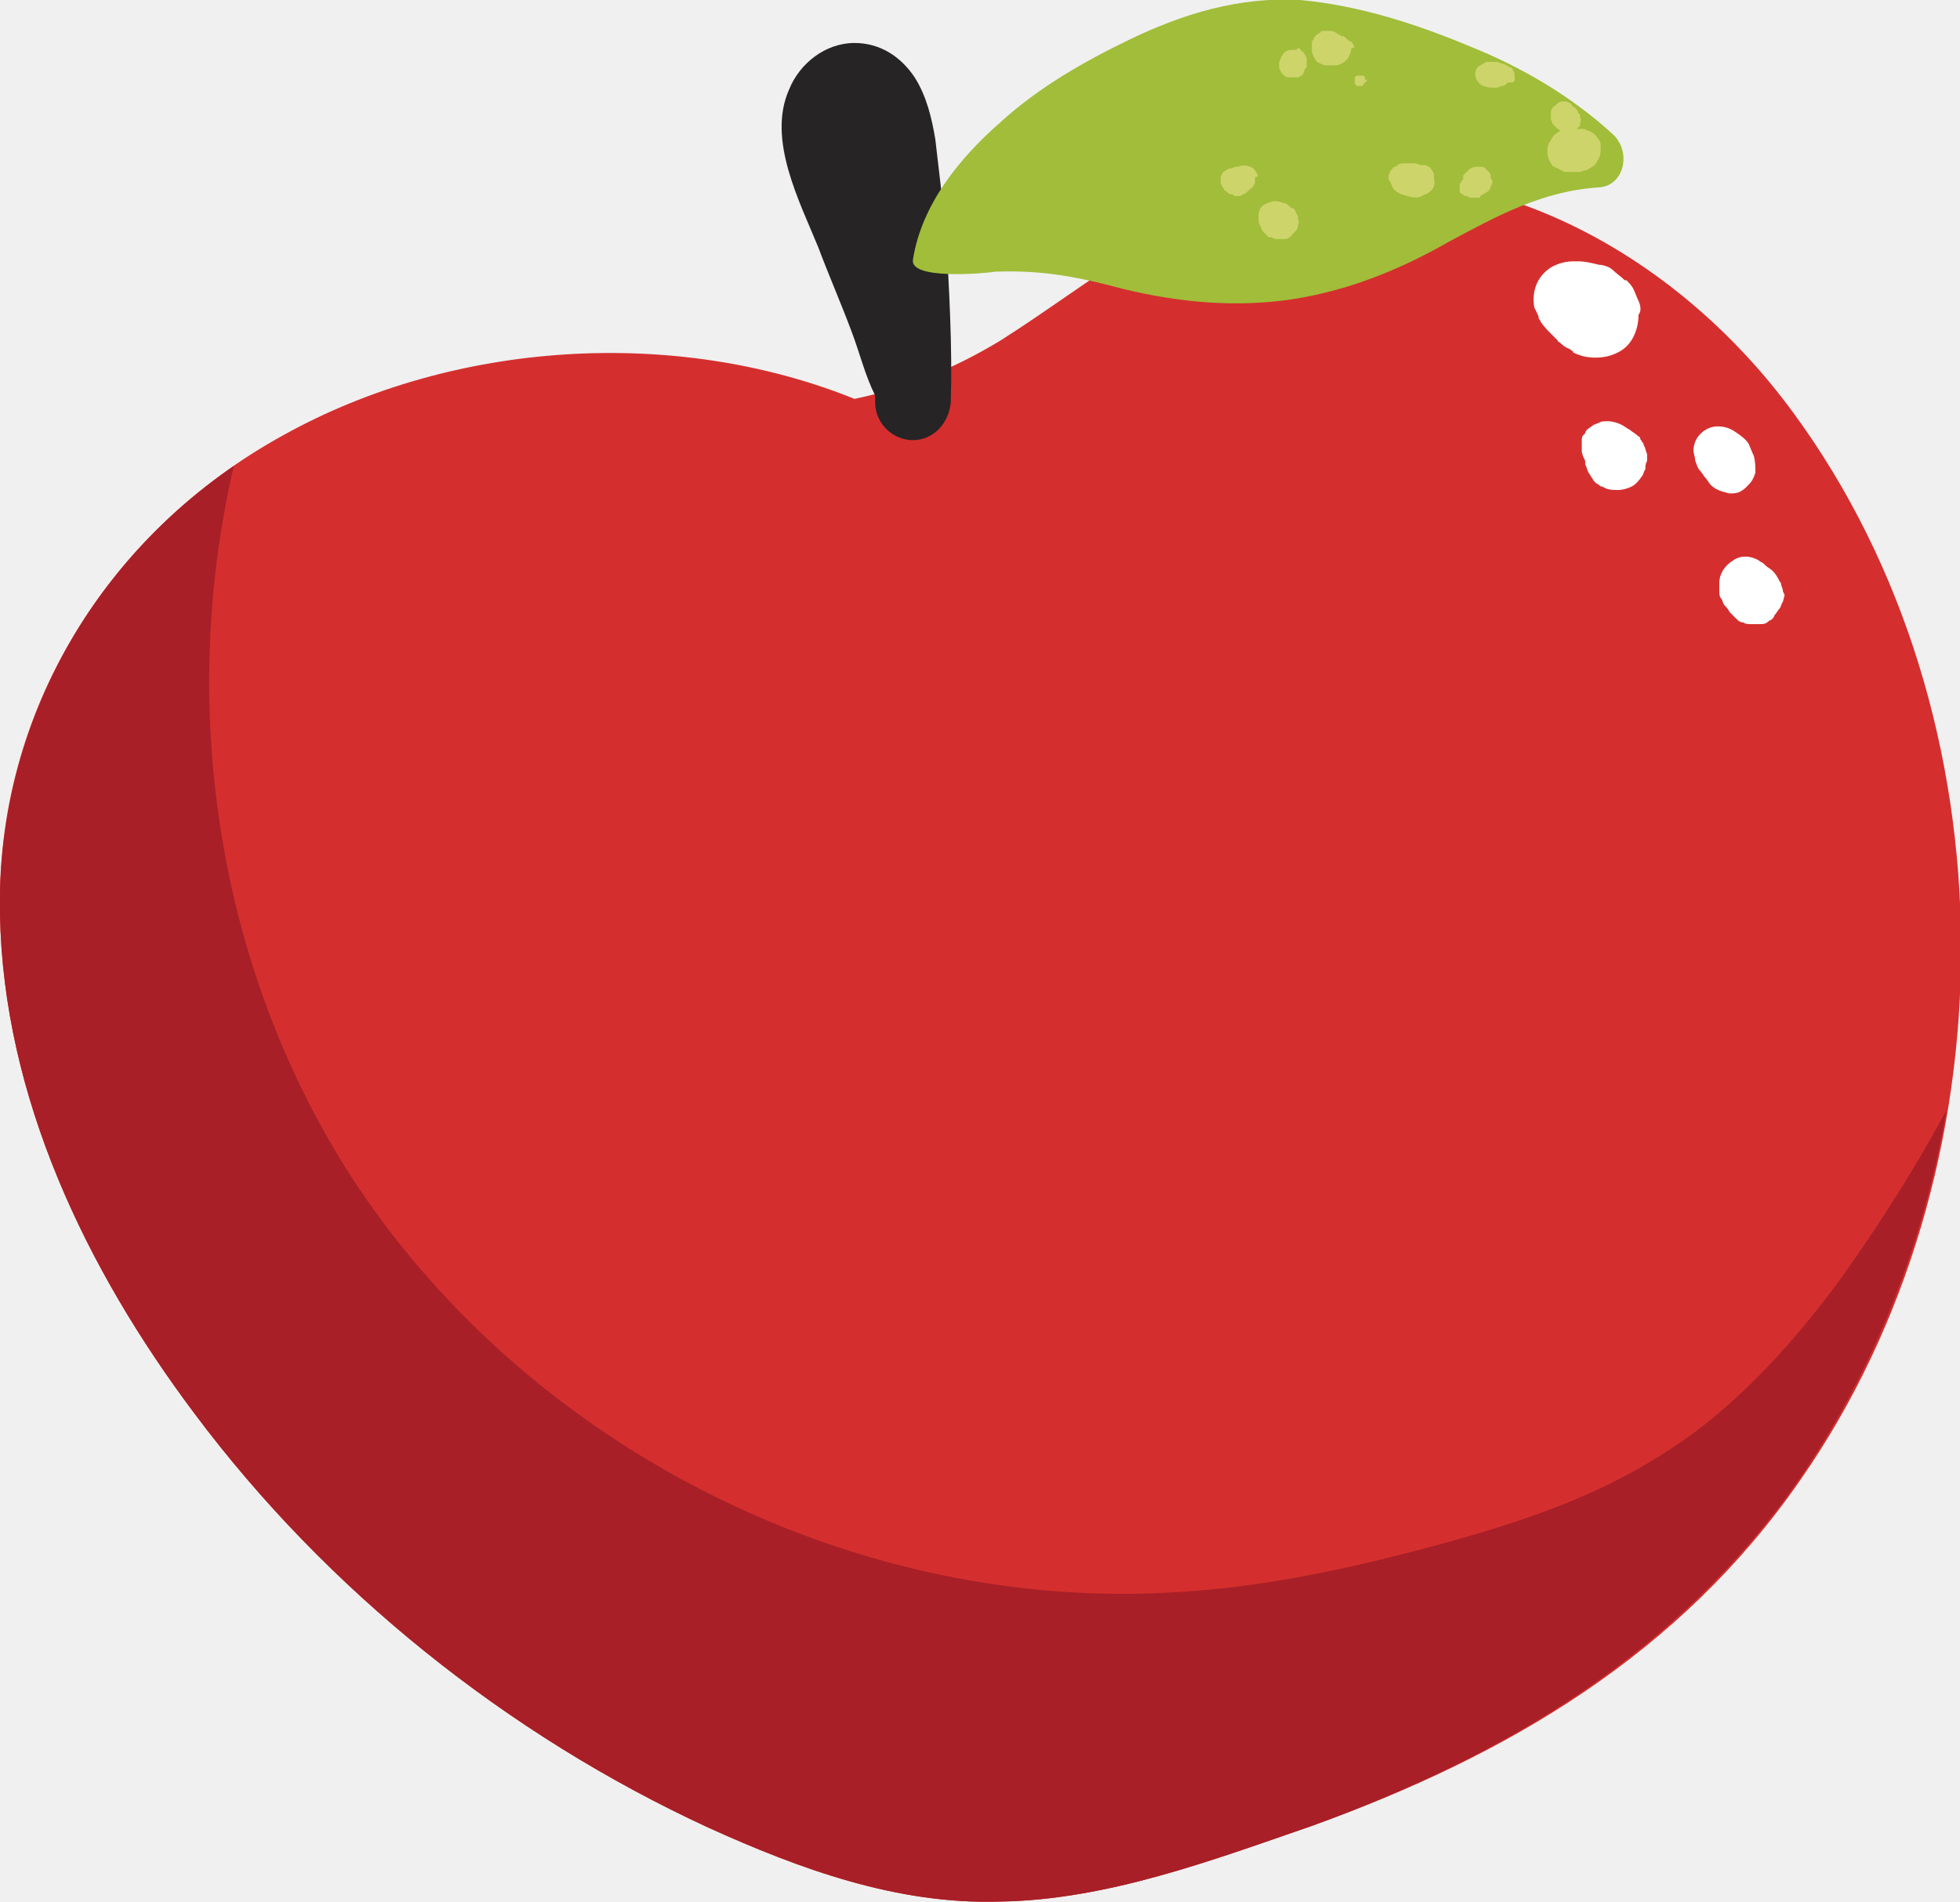
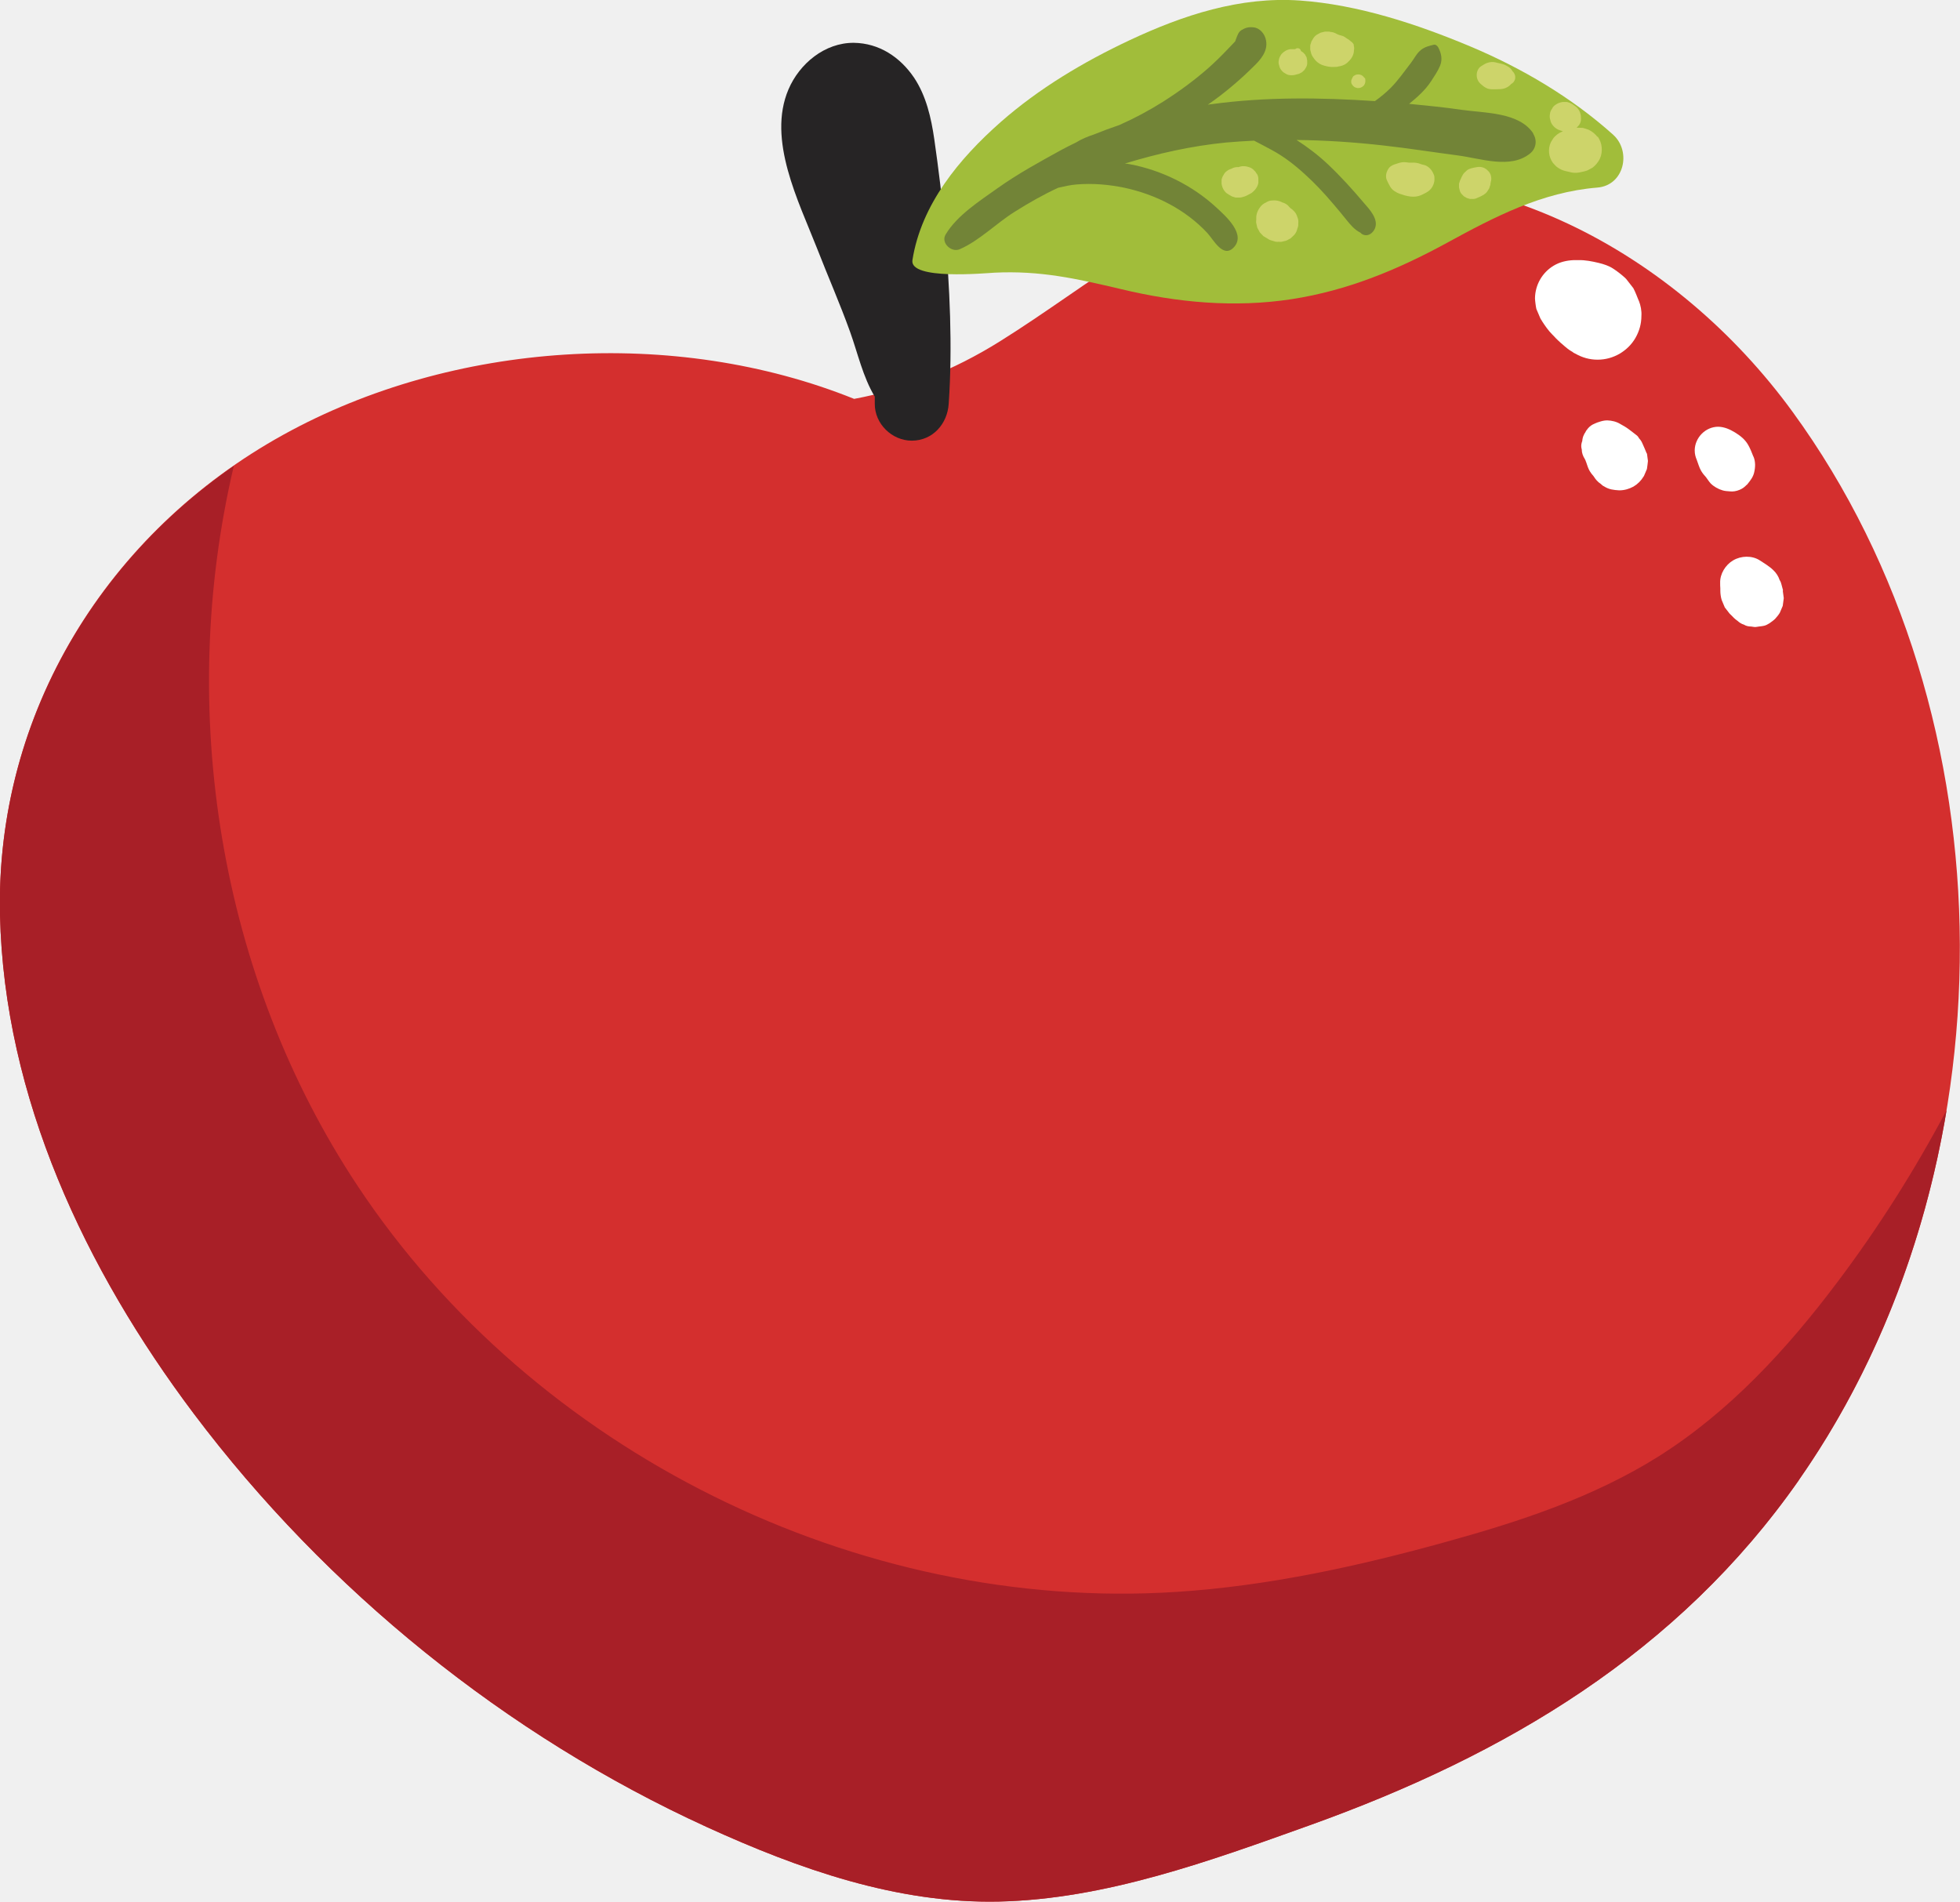
- <svg xmlns="http://www.w3.org/2000/svg" version="1.1" id="Layer_1" x="0px" y="0px" viewBox="0 0 114 110.6" style="enable-background:new 0 0 114 110.6;" xml:space="preserve">
-   <style type="text/css">
- 	.st0{fill:#D42F2E;}
- 	.st1{fill:#262425;}
- 	.st2{fill:#A1BD3A;}
- 	.st3{fill:#CDD46A;}
- 	.st4{fill:#A81F27;}
- 	.st5{fill:#FFFFFF;}
- </style>
-   <g id="Apple">
-     <path id="Skin" class="st0" d="M74.4,10.9c-6.2,1.4-11,5.6-16.2,8.9c-2.8,1.7-5.6,2.8-8.5,3.4c-10.4-4.2-23.3-3.4-33.2,2.1   C6.3,30.9-0.3,41.4,0,53.2c0.2,10.6,5,20.6,11.3,29c7.7,10.3,18.2,18.7,29.9,24.1c5.3,2.4,11,4.5,17,4.3c6.2-0.1,12.3-2.4,18.1-4.4   c11.4-4.1,21.4-10,28.4-20.1c12.5-17.9,12.6-44.4-0.4-62.1C97.5,14.7,86.1,8.3,74.4,10.9z" />
-     <path id="Stem" class="st1" d="M55,13.3c-0.2-1.8-0.4-3.5-0.6-5.2c-0.2-1.2-0.5-2.5-1.2-3.6c-0.8-1.2-2-2-3.5-2   c-1.7,0-3.2,1.2-3.8,2.7c-1.3,2.9,0.6,6.5,1.7,9.2c0.6,1.6,1.3,3.2,1.9,4.8c0.5,1.3,0.8,2.6,1.4,3.8c0,0.1,0,0.3,0,0.4   c0,1.2,1,2.2,2.2,2.2c1.2,0,2.1-1,2.2-2.2C55.4,20.1,55.2,16.7,55,13.3z" />
-     <path id="Leaf" class="st2" d="M93.8,7.8c-2.4-2.2-5.3-3.9-8.3-5.1C82.4,1.4,79,0.3,75.6,0c-3.5-0.2-6.8,0.8-9.9,2.3   c-2.7,1.3-5.3,2.8-7.5,4.8c-2.4,2.1-4.6,4.8-5.1,8c-0.2,1.2,4.2,0.8,4.8,0.7c2.7-0.1,4.8,0.3,7.4,1c3.3,0.8,6.6,1.1,9.9,0.6   c3.2-0.5,6.2-1.7,9-3.3c2.8-1.5,5.5-3,8.8-3.2C94.5,10.8,94.9,8.8,93.8,7.8z M89.2,7.8c-0.8-1.2-2.8-1.2-4.2-1.4   C84,6.2,83,6.1,82,6c0.5-0.4,1-0.8,1.3-1.3c0.2-0.3,0.4-0.6,0.5-0.9c0.1-0.4,0.1-0.7-0.1-1.1c0-0.1-0.1-0.2-0.2-0.1   c-0.3,0.1-0.5,0.1-0.8,0.3c-0.2,0.2-0.4,0.5-0.6,0.8c-0.4,0.5-0.7,1-1.1,1.4c-0.3,0.3-0.6,0.5-0.9,0.8c-3.2-0.2-6.4-0.2-9.5,0.2   c-0.1,0-0.1,0-0.2,0c0.5-0.3,0.9-0.7,1.4-1.1c0.5-0.4,0.9-0.8,1.4-1.3c0.4-0.4,0.8-1,0.5-1.6c-0.1-0.3-0.4-0.5-0.7-0.5   c-0.3,0-0.5,0-0.7,0.2C72.1,1.8,72,1.9,72,2.1c0,0,0,0,0,0c0,0.1-0.1,0.4-0.1,0.3c0,0.1-0.3,0.4-0.5,0.5c-0.3,0.4-0.7,0.7-1.1,1.1   c-0.8,0.7-1.7,1.4-2.6,2c-0.8,0.5-1.7,1-2.5,1.3c-0.5,0.2-1,0.4-1.5,0.6c-0.4,0.1-0.7,0.3-1,0.5c-0.3,0.1-0.6,0.3-0.8,0.4   c-1.3,0.7-2.5,1.4-3.7,2.2c-1.1,0.7-2.4,1.6-3,2.7c-0.3,0.5,0.3,1.1,0.8,0.9C57,14,58,13,59,12.3c0.8-0.5,1.7-1,2.5-1.4   c0.3-0.1,0.7-0.2,1.1-0.2c0.9-0.1,1.9,0,2.8,0.2c1.8,0.4,3.6,1.3,4.8,2.6c0.4,0.4,0.9,1.5,1.5,0.8c0.8-0.8-0.5-1.8-1-2.3   c-1.4-1.3-3.2-2.2-5-2.5c-0.1,0-0.2,0-0.3,0c1.9-0.6,3.8-1,5.9-1.2c0.5-0.1,1.1-0.1,1.6-0.1c0.3,0.2,0.7,0.4,1,0.5   c0.7,0.4,1.3,0.9,1.9,1.4c0.6,0.5,1.1,1.1,1.6,1.7c0.3,0.3,0.5,0.6,0.8,0.9c0.2,0.3,0.5,0.6,0.8,0.8c0,0,0,0,0,0   c0.1,0.1,0.2,0.1,0.3,0.1c0.2,0,0.4-0.2,0.5-0.4c0.2-0.6-0.3-1.1-0.7-1.5c-0.7-0.8-1.3-1.5-2.1-2.2c-0.6-0.5-1.2-1-1.8-1.4   c1.7,0,3.4,0.1,5,0.3c1.5,0.2,2.9,0.4,4.3,0.6c1.3,0.2,3.1,0.8,4.2-0.1C89.4,8.6,89.4,8.1,89.2,7.8z" />
-     <path id="Reflection" class="st3" d="M78.7,2.6c0-0.1-0.1-0.2-0.2-0.2c0,0-0.1-0.1-0.2-0.1c0,0,0,0,0.1,0c0,0-0.1,0-0.1-0.1   c0,0,0,0,0,0c0,0,0,0,0,0c-0.1,0-0.1-0.1-0.2-0.1c-0.1,0-0.1,0-0.2-0.1c-0.1,0-0.1,0-0.2-0.1c0,0,0.1,0,0.1,0.1h0   c-0.1-0.1-0.2-0.2-0.4-0.2c0,0-0.1,0-0.1,0c-0.1,0-0.2,0-0.3,0c-0.1,0-0.2,0-0.2,0.1c-0.1,0-0.1,0.1-0.2,0.1   c-0.1,0.1-0.2,0.2-0.2,0.3c-0.1,0.1-0.1,0.1-0.1,0.2c0,0.1,0,0.2,0,0.2c0,0.1,0,0.2,0,0.3c0,0.1,0.1,0.2,0.1,0.3   c0.1,0.1,0.1,0.2,0.2,0.3c0.2,0.1,0.4,0.2,0.5,0.2c0.2,0,0.3,0,0.5,0c0,0,0.1,0,0.1,0c0.2,0,0.3-0.1,0.5-0.2c0,0,0.1-0.1,0.2-0.2   c0.1-0.2,0.2-0.4,0.2-0.6C78.8,2.8,78.8,2.7,78.7,2.6z M79.4,4.5C79.3,4.5,79.3,4.5,79.4,4.5c-0.1-0.1-0.1-0.1-0.1-0.1   c0,0-0.1,0-0.1,0c0,0-0.1,0-0.1,0c0,0-0.1,0-0.1,0c0,0-0.1,0-0.1,0c0,0-0.1,0.1-0.1,0.1c0,0,0,0,0,0c0,0,0,0,0,0c0,0,0,0,0,0   c0,0,0,0,0,0c0,0,0,0,0,0c0,0,0,0,0,0c0,0,0,0,0,0.1c0,0,0,0.1,0,0.1c0,0,0,0.1,0,0.1c0,0,0,0.1,0,0.1c0,0,0,0,0,0c0,0,0,0,0,0   c0,0,0,0,0,0c0,0,0.1,0,0.1,0.1c0,0,0.1,0,0.1,0c0,0,0.1,0,0.1,0c0,0,0.1,0,0.1,0c0,0,0.1,0,0.1-0.1c0,0,0,0,0.1-0.1l0.1-0.1   c0,0,0-0.1,0-0.1C79.4,4.7,79.4,4.7,79.4,4.5C79.4,4.6,79.4,4.6,79.4,4.5z M83.4,10.1c-0.1-0.2-0.2-0.4-0.5-0.5c0,0-0.1,0-0.1,0   c0,0,0,0-0.1,0c0,0,0,0-0.1,0c-0.2-0.1-0.3-0.1-0.5-0.1c0,0-0.1,0-0.1,0c-0.1,0-0.3,0-0.4,0c-0.2,0-0.3,0.1-0.4,0.1   c0.1,0,0.1,0,0.2,0c-0.1,0-0.2,0.1-0.3,0.1c-0.1,0.1-0.1,0.1-0.2,0.2c-0.1,0.2-0.2,0.4-0.1,0.6c0.1,0.1,0.1,0.2,0.2,0.4   c0.1,0.2,0.3,0.3,0.5,0.4c0.4,0.1,0.8,0.3,1.2,0.1c0.1-0.1,0.3-0.1,0.4-0.2c0.3-0.2,0.4-0.5,0.3-0.8C83.4,10.2,83.4,10.2,83.4,10.1   z M86.7,10.2c0-0.1-0.1-0.2-0.1-0.2c-0.1-0.1-0.1-0.1-0.2-0.2c-0.1-0.1-0.2-0.1-0.4-0.1c0,0-0.1,0-0.1,0c-0.2,0-0.4,0.1-0.5,0.2   c-0.1,0.1-0.1,0.1-0.2,0.2c0,0,0,0,0,0c-0.1,0.1-0.1,0.1-0.1,0.2c0,0,0,0,0,0.1c0,0,0,0.1-0.1,0.1c0,0.1,0,0.1-0.1,0.2   c0,0.1,0,0.1,0,0.2c0,0.1,0,0.1,0,0.2c0,0.1,0.1,0.2,0.2,0.2c0,0.1,0.1,0.1,0.2,0.1c0.1,0,0.1,0.1,0.2,0.1c0.1,0,0.1,0,0.2,0   c0.1,0,0.2,0,0.3,0c0,0,0.1,0,0.1-0.1c0.2-0.1,0.3-0.2,0.5-0.3c0-0.1,0.1-0.1,0.1-0.2c0-0.1,0-0.1,0.1-0.2c0,0,0,0,0,0   c0,0,0,0,0-0.1c0,0,0-0.1,0-0.1C86.7,10.4,86.7,10.3,86.7,10.2z M88,4.1c0-0.1-0.1-0.2-0.2-0.2c-0.1,0-0.1-0.1-0.2-0.1   c-0.1-0.1-0.3-0.1-0.5-0.2c0,0-0.1,0-0.1,0c-0.2,0-0.3,0-0.5,0c-0.1,0-0.2,0.1-0.4,0.2c-0.2,0.1-0.3,0.3-0.3,0.5   c0,0.2,0.1,0.4,0.2,0.5c0.1,0.1,0.2,0.2,0.3,0.2c0.2,0.1,0.4,0.1,0.6,0.1c0.1,0,0.3,0,0.4-0.1c0,0,0.1,0,0.1,0   c0.1,0,0.2-0.1,0.3-0.2C88,4.8,88,4.8,88.1,4.7c0,0,0-0.1,0-0.1c0,0,0-0.1,0-0.1C88.1,4.3,88.1,4.2,88,4.1z M92.9,8   c-0.1-0.2-0.3-0.3-0.5-0.4c-0.1,0-0.2-0.1-0.3-0.1c-0.1,0-0.2,0-0.4,0c0.1-0.1,0.1-0.1,0.2-0.2C91.9,7.1,92,7,91.9,6.8c0,0,0,0,0,0   c0-0.1,0-0.2-0.1-0.2c0-0.1-0.1-0.3-0.3-0.4c0,0-0.1-0.1-0.1-0.1C91.4,6,91.3,6,91.1,5.9c-0.1,0-0.2,0-0.2,0   c-0.2,0-0.3,0.1-0.4,0.2c-0.1,0.1-0.2,0.1-0.2,0.2c-0.1,0.1-0.1,0.2-0.1,0.3c0,0.1,0,0.2,0,0.3c0,0.1,0.1,0.2,0.1,0.3   c0.1,0.1,0.2,0.2,0.3,0.3c0,0,0.1,0,0.1,0.1l0.1,0c0,0,0,0,0,0c-0.2,0.1-0.4,0.2-0.5,0.4c-0.1,0.1-0.1,0.2-0.2,0.3   c-0.1,0.2-0.1,0.4-0.1,0.6c0,0.2,0.1,0.4,0.2,0.6c0.1,0.1,0.1,0.2,0.2,0.2c0.2,0.1,0.4,0.2,0.6,0.3c0,0,0.1,0,0.1,0l0.2,0   c0.2,0,0.3,0,0.5,0c0,0,0.1,0,0.1,0c0.1,0,0.2-0.1,0.4-0.1c0.1-0.1,0.2-0.1,0.3-0.2c0.2-0.1,0.3-0.3,0.4-0.5   c0.1-0.2,0.1-0.4,0.1-0.7C93.1,8.4,93.1,8.2,92.9,8z M75.5,12.6c-0.1-0.2-0.1-0.2-0.2-0.4c0,0-0.1-0.1-0.1-0.1c0,0,0,0,0,0   c0,0,0,0,0,0c0,0,0,0-0.1,0c0,0-0.1-0.1-0.1-0.1c-0.1-0.1-0.2-0.2-0.4-0.2l0.1,0c0,0-0.1,0-0.1,0c-0.2-0.1-0.4-0.1-0.5-0.1   c-0.1,0-0.3,0.1-0.4,0.1c-0.1,0.1-0.2,0.1-0.3,0.2c-0.1,0.1-0.2,0.3-0.2,0.5c0,0,0,0,0,0c0,0,0,0,0,0c0,0.1,0,0.2,0,0.3   c0,0,0,0,0,0c0,0,0,0,0,0c0,0.1,0,0.2,0.1,0.3c0,0.1,0.1,0.2,0.1,0.3c0.1,0.1,0.1,0.1,0.2,0.2c0,0,0,0,0,0c0,0,0,0,0,0c0,0,0,0,0,0   c0,0,0.1,0.1,0.1,0.1c0,0,0.1,0.1,0.1,0.1c0,0,0,0,0.1,0c0,0,0,0,0,0c0.1,0,0.2,0.1,0.3,0.1c0,0,0,0,0,0c0,0,0.1,0,0.2,0   c0.1,0,0.2,0,0.3,0c0.1,0,0.2,0,0.3-0.1c0,0,0.1,0,0.1-0.1c0.1-0.1,0.1-0.1,0.2-0.2c0.1-0.1,0.2-0.2,0.2-0.4c0-0.1,0.1-0.2,0-0.3   C75.5,12.9,75.5,12.7,75.5,12.6z M73.1,10.1C73.1,10,73,10,73,9.9c-0.1-0.1-0.2-0.2-0.3-0.2c-0.2-0.1-0.4-0.1-0.7,0c0,0,0,0,0,0   c0,0,0,0-0.1,0c0,0,0,0,0,0c-0.1,0-0.2,0.1-0.4,0.1c0,0,0,0,0,0c-0.1,0-0.1,0.1-0.2,0.1c-0.1,0.1-0.2,0.1-0.2,0.2   c-0.1,0.1-0.1,0.2-0.1,0.3c0,0.1,0,0.1,0,0.2c0,0.1,0.1,0.3,0.2,0.4c0,0.1,0.1,0.1,0.2,0.2c0.1,0.1,0.2,0.1,0.2,0.1c0,0,0,0,0,0   c0.1,0,0.1,0,0.2,0.1c0.1,0,0.2,0,0.2,0c0.1,0,0.2,0,0.3-0.1c0.1,0,0.2-0.1,0.3-0.2c0,0,0.1-0.1,0.1-0.1c0.2-0.1,0.3-0.3,0.3-0.5   c0-0.1,0-0.2,0-0.2C73.2,10.3,73.2,10.2,73.1,10.1z M75.9,3.2c0-0.1-0.1-0.1-0.1-0.2C75.8,3,75.7,3,75.7,3c0-0.1-0.1-0.1-0.1-0.2   c-0.1,0-0.1,0-0.2,0.1c-0.1,0-0.2,0-0.3,0c-0.2,0-0.4,0.1-0.5,0.3c-0.1,0.1-0.1,0.2-0.2,0.4c0,0.1,0,0.2,0,0.3   c0,0.1,0.1,0.2,0.1,0.3c0.1,0.1,0.1,0.1,0.2,0.2c0.1,0.1,0.2,0.1,0.3,0.1c0.1,0,0.3,0,0.4,0c0,0,0.1,0,0.1,0c0.1,0,0.1-0.1,0.2-0.1   c0,0,0.1-0.1,0.1-0.1C75.9,4,75.9,4,76,3.9C76,3.8,76,3.7,76,3.6c0-0.1,0-0.1,0-0.2C76,3.4,76,3.3,75.9,3.2z" />
-     <path id="Red_Shadow" class="st4" d="M104.6,86.1c4.4-6.4,7.3-13.8,8.6-21.5c-1.9,3.5-4,6.8-6.3,10c-2.9,3.9-6.3,7.6-10.4,10.1   c-3.8,2.4-8,3.8-12.3,5c-5.1,1.4-10.4,2.6-15.7,2.9C49.9,93.8,31.1,84.4,20.8,69c-8.1-12.2-10.5-27.7-7.2-41.9   C5,33-0.2,42.6,0,53.2c0.2,10.6,5,20.6,11.3,29c7.7,10.3,18.2,18.7,29.9,24.1c5.3,2.4,11,4.5,17,4.3c6.2-0.1,12.3-2.4,18.1-4.4   C87.6,102.1,97.6,96.1,104.6,86.1z" />
-     <path id="White_Dots" class="st5" d="M95.3,17.5c-0.1-0.2-0.2-0.5-0.3-0.7c-0.1-0.2-0.3-0.4-0.4-0.5c0,0,0,0-0.1,0   c-0.2-0.2-0.5-0.4-0.7-0.6c-0.2-0.2-0.6-0.3-0.8-0.3c-0.4-0.1-0.8-0.2-1.2-0.2c-0.1,0-0.2,0-0.3,0c-0.4,0-0.8,0.1-1.2,0.3   c-0.7,0.4-1.1,1.1-1.1,1.9c0,0.1,0,0.5,0.1,0.6c0.1,0.2,0.2,0.4,0.2,0.5c0,0,0,0,0,0c0,0.1,0.1,0.1,0.1,0.2   c0.2,0.3,0.4,0.5,0.6,0.7c0.1,0.1,0.1,0.1,0.2,0.2c0.1,0.1,0.2,0.2,0.3,0.3c0,0-0.1,0-0.1-0.1c0.2,0.2,0.4,0.4,0.7,0.5   c0.1,0,0.1,0.1,0.2,0.1c-0.1,0-0.1-0.1-0.2-0.1c0.1,0.1,0.2,0.1,0.2,0.2c0.4,0.2,0.8,0.3,1.3,0.3c0.5,0,0.9-0.1,1.3-0.3   c0.4-0.2,0.7-0.5,0.9-0.9c0.2-0.4,0.3-0.8,0.3-1.3C95.5,18.1,95.4,17.7,95.3,17.5z M95.8,26.4c-0.1-0.2-0.1-0.4-0.2-0.5   c0-0.1,0-0.1-0.1-0.2c0-0.1-0.1-0.1-0.1-0.2c0-0.1-0.1-0.1-0.2-0.2c-0.1-0.1-0.3-0.2-0.4-0.3c-0.2-0.1-0.3-0.2-0.5-0.3   c-0.2-0.1-0.5-0.2-0.8-0.2c-0.2,0-0.4,0-0.5,0.1c0,0,0,0,0,0c-0.1,0-0.2,0.1-0.3,0.1c-0.1,0.1-0.3,0.2-0.4,0.3c0,0-0.1,0.1-0.1,0.2   v0c0,0,0,0,0,0c0,0-0.1,0.1-0.1,0.1c-0.1,0.1-0.1,0.2-0.1,0.4c0,0,0,0.1,0,0.1c0,0.1,0,0.3,0,0.4c0,0.2,0.1,0.4,0.2,0.6   c0,0,0,0,0,0c0,0,0,0,0,0.1c0,0,0,0,0,0c0,0,0,0.1,0,0.1c0.1,0.2,0.1,0.3,0.2,0.5c0.1,0.1,0.1,0.2,0.2,0.3c0.1,0.2,0.2,0.3,0.4,0.4   c0.1,0.1,0.1,0.1,0.2,0.1c0.3,0.2,0.6,0.2,0.9,0.2c0.3,0,0.6-0.1,0.8-0.2c0.2-0.1,0.4-0.3,0.6-0.6c0,0,0,0,0,0   c0.1-0.1,0.1-0.3,0.2-0.4c0-0.2,0-0.3,0.1-0.5C95.8,26.7,95.8,26.5,95.8,26.4z M102,26.5c-0.1-0.2-0.2-0.5-0.3-0.7   c-0.2-0.3-0.5-0.5-0.8-0.7c-0.3-0.2-0.6-0.3-1-0.3c-0.7,0-1.4,0.6-1.4,1.4c0,0.2,0.1,0.4,0.1,0.6c0.1,0.2,0.1,0.4,0.3,0.6   c0.1,0.1,0.2,0.3,0.3,0.4c0.1,0.1,0.2,0.3,0.3,0.4c0.2,0.2,0.4,0.3,0.7,0.4c0.1,0,0.3,0.1,0.4,0.1c0.2,0,0.4,0,0.6-0.1   c0.2-0.1,0.3-0.2,0.4-0.3c0,0,0,0,0,0c0,0,0,0,0,0c0,0,0,0,0.1-0.1c0.2-0.2,0.3-0.4,0.4-0.7C102.1,27.2,102.1,26.8,102,26.5z    M103.7,34.4C103.7,34.3,103.7,34.3,103.7,34.4c0-0.2-0.1-0.3-0.1-0.4c0-0.1-0.1-0.2-0.1-0.2c-0.1-0.2-0.2-0.4-0.4-0.6   c-0.1-0.1-0.3-0.2-0.4-0.3c0,0-0.1-0.1-0.1-0.1c-0.1-0.1-0.2-0.1-0.3-0.2c-0.5-0.3-1.1-0.3-1.5,0c-0.5,0.3-0.8,0.8-0.8,1.3   c0,0.1,0,0.2,0,0.3c0,0,0,0.1,0,0.1c0,0.2,0,0.4,0.1,0.5c0.1,0.1,0.1,0.3,0.2,0.4c0.1,0.1,0.2,0.2,0.3,0.4c0.1,0.1,0.2,0.2,0.2,0.2   c0.1,0.1,0.1,0.1,0.2,0.2c0.1,0.1,0.2,0.2,0.4,0.2c0.1,0.1,0.3,0.1,0.4,0.1c0.3,0,0.2,0,0.5,0c0.3,0,0.4,0,0.6-0.2   c0.1,0,0.3-0.2,0.3-0.3c0.1-0.1,0.2-0.3,0.3-0.4c0.1-0.1,0.1-0.3,0.2-0.4l0.1-0.4L103.7,34.4z" />
-   </g>
-   <g>
- </g>
-   <g>
- </g>
-   <g>
- </g>
-   <g>
- </g>
-   <g>
- </g>
-   <g>
- </g>
+ <svg xmlns="http://www.w3.org/2000/svg" id="Apple_S" data-name="Layer 1" version="1.1" viewBox="0 0 114 110.6">
+   <defs>
+     <style>
+       .cls-1 {
+         fill: #a1bd3a;
+       }
+ 
+       .cls-1, .cls-2, .cls-3, .cls-4, .cls-5, .cls-6, .cls-7 {
+         stroke-width: 0px;
+       }
+ 
+       .cls-2 {
+         fill: #728437;
+       }
+ 
+       .cls-3 {
+         fill: #262425;
+       }
+ 
+       .cls-4 {
+         fill: #cdd46a;
+       }
+ 
+       .cls-5 {
+         fill: #d42f2e;
+       }
+ 
+       .cls-6 {
+         fill: #a81f27;
+       }
+ 
+       .cls-7 {
+         fill: #fff;
+       }
+ 
+ 	  #Apple_S:hover #Red_Shadow{
+ 		fill:black;
+ 	  }
+     </style>
+   </defs>
+   <path class="cls-5" d="M74.42,10.93c-6.24,1.39-10.96,5.61-16.24,8.91-2.78,1.74-5.56,2.81-8.5,3.36-10.44-4.2-23.34-3.36-33.19,2.08C6.25,30.94-.26,41.43,0,53.21c.24,10.64,4.97,20.63,11.27,29.01,7.73,10.27,18.16,18.71,29.85,24.05,5.33,2.43,11.05,4.46,16.99,4.33,6.2-.14,12.29-2.37,18.07-4.44,11.38-4.08,21.42-10.02,28.44-20.07,12.54-17.94,12.57-44.4-.36-62.14-6.74-9.25-18.2-15.61-29.85-13.01Z" />
+   <path class="cls-3" d="M54.96,13.34c-.15-1.75-.37-3.5-.62-5.25-.18-1.24-.47-2.52-1.18-3.58-.81-1.19-2.02-2-3.5-2.02-1.69-.01-3.16,1.21-3.8,2.71-1.25,2.93.59,6.51,1.66,9.24.63,1.62,1.33,3.21,1.92,4.85.45,1.25.75,2.64,1.44,3.78,0,.14,0,.27,0,.41-.01,1.17,1,2.15,2.15,2.15,1.23,0,2.08-.99,2.15-2.15.23-3.36.06-6.79-.23-10.14Z" />
+   <path class="cls-1" d="M93.82,7.83c-2.42-2.17-5.29-3.86-8.28-5.12-3.12-1.31-6.55-2.44-9.94-2.68-3.48-.24-6.79.85-9.9,2.31-2.68,1.26-5.27,2.8-7.51,4.77-2.4,2.12-4.61,4.78-5.12,8.02-.18,1.17,4.21.76,4.77.73,2.66-.13,4.75.34,7.38.96,3.26.78,6.58,1.09,9.91.58,3.24-.5,6.16-1.71,9.02-3.27,2.78-1.52,5.54-2.96,8.76-3.22,1.56-.13,1.99-2.1.92-3.07Z" />
+   <path class="cls-2" d="M89.18,7.76c-.82-1.24-2.82-1.18-4.15-1.37-1.02-.15-2.04-.25-3.07-.35.47-.38.95-.81,1.28-1.32.18-.28.39-.58.52-.9.15-.37.07-.73-.11-1.07-.05-.08-.14-.17-.25-.15-.28.07-.52.12-.76.31-.25.2-.4.53-.6.78-.37.48-.71.97-1.13,1.4-.28.28-.6.55-.94.79-3.17-.21-6.36-.25-9.51.18-.07,0-.14.02-.21.03.48-.33.95-.69,1.4-1.07.48-.4.94-.83,1.38-1.27.44-.44.8-.98.54-1.62-.11-.27-.37-.52-.67-.54-.27-.03-.46.02-.69.16-.12.07-.19.19-.24.32,0,0,0,.01-.01.02-.02.05-.14.35-.1.29-.04.06-.35.37-.48.51-.35.37-.71.72-1.09,1.06-.83.73-1.72,1.38-2.65,1.97-.81.51-1.65.96-2.53,1.35-.5.17-.99.35-1.48.55-.37.12-.73.27-1.05.47-.28.14-.56.27-.83.42-1.27.7-2.54,1.39-3.72,2.23-1.05.75-2.36,1.58-3.03,2.7-.29.48.33,1.06.81.86,1.16-.5,2.14-1.52,3.22-2.19.81-.51,1.65-.99,2.52-1.39.35-.08.69-.16,1.05-.19.94-.08,1.88,0,2.8.19,1.82.39,3.56,1.27,4.83,2.64.35.38.9,1.46,1.51.85.77-.77-.45-1.84-.98-2.33-1.39-1.29-3.19-2.18-5.05-2.53-.09-.02-.19-.03-.28-.04,1.91-.58,3.85-1.02,5.87-1.22.55-.05,1.09-.08,1.64-.11.35.18.69.36,1.04.55.69.37,1.32.86,1.9,1.39.59.53,1.13,1.11,1.64,1.71.27.31.52.62.78.94.25.31.49.6.84.77,0,0,.01.02.02.03.09.08.21.12.33.11.22-.02.39-.19.48-.39.23-.55-.33-1.13-.66-1.51-.65-.77-1.33-1.52-2.07-2.22-.56-.53-1.18-1-1.83-1.42,1.68.02,3.36.13,5.04.32,1.45.16,2.89.39,4.34.58,1.32.17,3.06.81,4.2-.11.36-.29.43-.77.18-1.16Z" />
+   <path class="cls-4" d="M78.75,2.62c-.04-.1-.11-.17-.2-.23-.05-.05-.11-.09-.17-.13.02.01.04.02.06.04-.04-.02-.07-.04-.11-.07,0,0-.01,0-.02-.01,0,0,0,0,0,0-.05-.04-.11-.08-.17-.11-.07-.03-.15-.05-.23-.07-.06-.02-.11-.04-.16-.07.03.02.06.04.09.06h0c-.12-.08-.25-.15-.41-.17-.04,0-.07,0-.11-.02-.09,0-.17,0-.26,0-.08.02-.17.04-.25.06-.07.04-.14.08-.22.12-.11.07-.18.16-.24.27-.05.07-.09.14-.1.22-.04.08-.05.16-.04.25-.01.09,0,.17.03.25.02.13.07.24.15.34.07.11.15.2.25.28.16.13.35.19.55.23.17.04.34.04.51.03.04,0,.09,0,.13-.02.19-.03.33-.07.48-.18.05-.03.13-.12.19-.18.15-.16.25-.37.25-.59.02-.09.02-.19-.02-.29Z" />
+   <path class="cls-4" d="M79.36,4.54s-.03-.06-.06-.08c-.02-.03-.05-.05-.08-.07-.03-.02-.06-.04-.1-.04-.03-.02-.07-.02-.11-.02-.04,0-.07,0-.11.01-.04,0-.07.02-.1.04-.05.02-.09.05-.12.1,0,0,0,0,0,.01,0,0,0,.01-.01.01h0s-.01.03-.02.05c0,0,0,.01-.01.02,0,0,0-.01.01-.02-.02.03-.03.05-.04.08-.01.03-.02.06-.02.09,0,.05,0,.1.02.14.02.03.03.06.05.09,0,0,0,0,0,0,.01.01.03.03.04.04.01.01.02.03.04.04.03.03.07.05.1.06.03.01.07.02.1.03.04,0,.07,0,.11,0,.04,0,.07-.02.11-.03.03-.02.06-.03.09-.05.02-.02.05-.05.08-.07l.05-.09s.02-.07.03-.1c.01-.06,0-.11,0-.16,0-.04-.02-.07-.04-.1Z" />
+   <path class="cls-4" d="M83.37,10.1c-.09-.21-.25-.39-.46-.48-.05-.02-.1-.03-.15-.04-.02,0-.05-.02-.07-.02-.02,0-.04-.02-.06-.02-.18-.07-.33-.09-.53-.08-.05,0-.09,0-.14,0-.14-.02-.29-.04-.42-.02-.16.02-.3.09-.45.13.05-.01.11-.03.17-.04-.13.01-.24.06-.35.13-.08.05-.14.12-.18.2-.11.18-.16.43-.06.63.06.13.12.25.19.37.12.2.33.33.55.41.4.14.83.26,1.25.08.14-.07.3-.14.42-.23.25-.18.38-.5.35-.8,0-.07-.02-.14-.05-.2Z" />
+   <path class="cls-4" d="M86.69,10.15c-.03-.09-.08-.16-.15-.22-.06-.07-.13-.12-.21-.16-.11-.05-.23-.07-.36-.06-.04,0-.08.02-.13.02-.18.04-.37.06-.52.18-.05.05-.11.1-.16.15,0,0,0,0-.01.01-.06.07-.09.14-.13.21-.01.02-.02.04-.03.07-.02.05-.05.1-.07.15-.02.06-.04.13-.06.19,0,.07,0,.14,0,.21.02.07.03.13.05.2.03.1.09.18.16.24.04.05.09.1.15.12.05.04.11.07.18.08.06.03.13.04.2.03.1.01.2,0,.3-.05.05-.02.09-.04.14-.06.17-.08.35-.16.46-.32.04-.06.08-.12.12-.19.02-.07.04-.14.07-.21,0-.01,0-.02,0-.04,0-.02,0-.04.01-.06,0-.05.02-.09.03-.14.02-.13,0-.25-.04-.37Z" />
+   <path class="cls-4" d="M87.97,4.14c-.05-.09-.11-.17-.19-.22-.05-.04-.11-.07-.16-.1-.15-.09-.33-.12-.5-.16-.04,0-.08-.02-.12-.03-.17-.04-.34-.03-.5.03-.12.04-.24.12-.35.19-.17.1-.26.32-.26.51,0,.21.08.39.24.53.1.09.2.17.32.23.19.1.42.07.63.07.15,0,.28,0,.43-.05.04-.01.07-.03.1-.04.11-.05.2-.12.28-.21.08-.05.16-.11.2-.21.02-.04.04-.09.04-.13,0-.04,0-.07,0-.11-.02-.12-.07-.22-.16-.3Z" />
+   <path class="cls-4" d="M92.92,7.97c-.14-.18-.31-.32-.51-.42-.11-.04-.23-.08-.34-.11-.12-.01-.25-.01-.37-.01.07-.07.14-.14.19-.23.06-.12.08-.25.06-.39,0-.01,0-.03,0-.04,0-.08-.03-.15-.05-.23-.05-.13-.14-.27-.26-.35-.04-.03-.07-.05-.11-.08-.12-.09-.25-.15-.4-.18-.08,0-.15,0-.23,0-.15.02-.29.07-.42.16-.09.06-.17.14-.21.24-.07.09-.11.19-.12.3-.02.12-.02.23.02.34.02.11.06.21.13.3.09.12.2.21.33.27.04.02.09.03.13.05l.14.04s-.02.01-.03.02c-.2.08-.36.2-.5.36-.06.09-.12.18-.17.27-.09.2-.12.4-.1.61.02.21.1.41.22.58.07.08.14.16.22.23.17.13.35.22.56.26.03,0,.06.02.09.02l.17.04c.16.04.34.04.5.01.03,0,.06-.01.09-.02.12-.02.24-.05.36-.09.11-.05.21-.11.32-.17.18-.14.32-.31.42-.51.1-.21.13-.44.11-.67-.02-.24-.11-.45-.24-.64Z" />
+   <path class="cls-4" d="M75.45,12.59c-.08-.2-.11-.23-.24-.36-.04-.05-.09-.08-.14-.11-.01-.01-.02-.02-.03-.03.01,0,.02.01.03.02-.02-.01-.04-.03-.06-.05-.03-.04-.07-.07-.1-.11-.11-.1-.24-.16-.38-.19l.09.03s-.06-.02-.08-.04c-.17-.08-.35-.11-.54-.09-.14,0-.27.05-.39.13-.12.05-.23.14-.31.25-.11.14-.19.3-.22.48,0,.02,0,.03-.01.05,0,0,0,.02,0,.02,0,.1,0,.21-.01.32v.03h0c.02.11.05.21.07.31.05.09.1.17.14.26.07.07.13.14.2.21,0,0,0,0,0,0,0,0,0,0,.01.01,0,0,.02.01.03.02.05.03.1.06.15.09.05.03.1.06.15.09.02.01.04.02.06.03.01,0,.02,0,.03.01.1.03.2.06.3.09.01,0,.02,0,.03,0,.05.01.1.01.15,0,.1.02.2,0,.29-.03.1-.01.19-.05.27-.1.04-.02.09-.05.13-.07.07-.07.14-.13.2-.19.1-.11.16-.23.19-.38.04-.09.06-.18.05-.28.02-.15,0-.29-.07-.43Z" />
+   <path class="cls-4" d="M73.09,10.11c-.03-.07-.07-.13-.13-.18-.07-.09-.16-.15-.26-.19-.21-.08-.45-.11-.66-.02,0,0,0,0,0,0-.02,0-.04,0-.05,0h-.04c-.14,0-.24.05-.36.11,0,0-.01,0-.02,0-.07.03-.14.06-.2.11-.09.06-.16.14-.2.23-.06.09-.1.18-.12.29,0,.07,0,.14,0,.22.02.15.07.28.15.4.05.07.11.14.18.18.08.05.15.1.23.14.01,0,.02.01.03.02.07.02.15.05.22.07.08,0,.17,0,.25,0,.09,0,.2-.04.3-.07.11-.04.22-.11.32-.16.04-.02.09-.05.12-.08.16-.13.31-.33.34-.55,0-.08,0-.15,0-.23,0-.12-.04-.22-.1-.32Z" />
+   <path class="cls-4" d="M75.94,3.24c-.02-.06-.06-.11-.11-.15-.04-.05-.1-.08-.16-.12-.02-.08-.06-.14-.14-.16-.08-.02-.14,0-.2.05-.09,0-.18,0-.27,0-.2.02-.38.13-.52.28-.08.11-.14.22-.16.36-.02.1-.02.21.02.3.02.1.05.19.12.27.06.08.13.15.22.19.08.06.17.1.27.11.14.02.27,0,.4-.04.05-.01.1-.03.15-.04.06-.03.11-.06.17-.09.05-.04.09-.09.14-.13.03-.05.07-.11.1-.16.05-.09.07-.19.06-.29.01-.07,0-.13-.02-.2,0-.07-.03-.13-.07-.18Z" />
+   <path id="Red_Shadow" class="cls-6" d="M104.63,86.08c4.44-6.36,7.3-13.78,8.59-21.51-1.85,3.49-3.97,6.84-6.35,10-2.93,3.9-6.29,7.55-10.42,10.15-3.76,2.36-8.03,3.77-12.31,4.95-5.15,1.43-10.4,2.58-15.73,2.92-18.51,1.19-37.35-8.15-47.6-23.6-8.07-12.16-10.55-27.72-7.21-41.89C5.05,33.03-.23,42.59,0,53.21c.24,10.64,4.97,20.63,11.27,29.01,7.73,10.27,18.16,18.71,29.85,24.05,5.33,2.43,11.05,4.46,16.99,4.33,6.2-.14,12.29-2.37,18.07-4.44,11.38-4.08,21.42-10.02,28.45-20.07Z" />
+   <path class="cls-7" d="M95.31,17.48c-.07-.17-.19-.5-.31-.72-.14-.18-.28-.36-.42-.54-.02-.02-.04-.03-.05-.05-.22-.2-.46-.39-.71-.55-.24-.16-.55-.26-.84-.33-.38-.09-.78-.17-1.16-.16-.1,0-.2,0-.3,0-.41.02-.8.11-1.15.32-.67.4-1.08,1.12-1.09,1.9,0,.12.05.5.08.62.08.18.15.36.23.54,0,.01.02.02.02.04.03.05.07.1.1.16.17.26.35.52.57.74.07.07.14.14.2.21.09.1.19.18.29.27-.03-.02-.05-.04-.08-.06.23.18.42.39.69.55.07.04.13.07.19.12-.07-.05-.13-.1-.19-.15.07.08.15.14.25.18.4.23.83.35,1.29.35.46,0,.89-.12,1.29-.35.38-.23.69-.53.91-.91.23-.4.35-.83.35-1.29.02-.29-.04-.6-.15-.88Z" />
+   <path class="cls-7" d="M95.78,26.38c-.07-.18-.15-.36-.23-.54-.02-.05-.05-.1-.07-.15-.04-.07-.09-.14-.15-.2-.04-.08-.09-.14-.16-.19-.12-.1-.28-.21-.39-.3-.17-.13-.35-.24-.54-.34-.23-.14-.49-.2-.76-.21-.19,0-.36.05-.53.11,0,0,0,0-.01,0-.1.04-.2.08-.3.13-.15.08-.26.19-.35.32-.04.04-.06.1-.09.15h0s-.06.08-.07.12c-.06.11-.09.24-.1.36,0,.04-.03.07-.03.1-.04.13-.04.27,0,.4,0,.2.07.39.18.56,0,0,0,.02.01.02.01.02.02.04.03.06,0,0,0,0,0,.01.01.03.02.06.04.1.06.18.11.35.21.52.06.1.14.2.22.29.11.18.24.33.42.45.06.06.12.11.19.14.28.18.55.21.88.23.3,0,.57-.08.83-.22.25-.15.44-.34.59-.59,0,0,.01-.02.02-.03.06-.13.11-.27.17-.4.02-.16.05-.32.06-.47-.02-.15-.04-.3-.06-.45Z" />
+   <path class="cls-7" d="M101.98,26.55c-.09-.23-.18-.46-.3-.67-.18-.32-.46-.54-.77-.73-.3-.18-.61-.32-.97-.33-.74,0-1.36.63-1.37,1.37,0,.23.05.39.12.56.08.21.14.44.25.63.08.14.18.26.29.38.09.12.17.25.27.36.18.18.44.33.69.4.12.04.28.05.43.06.18.02.37-.01.56-.09.17-.07.3-.17.41-.29,0,0,0,.01-.01.02,0,0,.01-.02.02-.02.02-.02.04-.05.06-.07.16-.2.31-.39.37-.66.07-.3.08-.62-.04-.91Z" />
+   <path class="cls-7" d="M103.71,34.35s0-.03-.01-.04c-.03-.11-.06-.23-.09-.34-.02-.08-.05-.16-.1-.23-.07-.22-.2-.42-.37-.58-.11-.11-.26-.22-.39-.31-.04-.03-.08-.05-.12-.08-.09-.06-.19-.12-.28-.18-.45-.29-1.08-.27-1.54,0-.45.26-.78.79-.76,1.32,0,.1,0,.21.01.31,0,.05,0,.1,0,.15,0,.16.03.38.08.53.06.14.12.29.18.43.09.12.19.24.28.36.08.08.17.16.25.25.07.07.13.11.21.17.11.1.23.18.37.22.13.08.27.11.42.11.29.04.18.04.46,0,.25-.03.36-.03.61-.19.06-.04.28-.2.33-.26.07-.07.22-.26.27-.35.06-.13.11-.27.17-.4l.06-.45-.06-.45Z" />
</svg>
